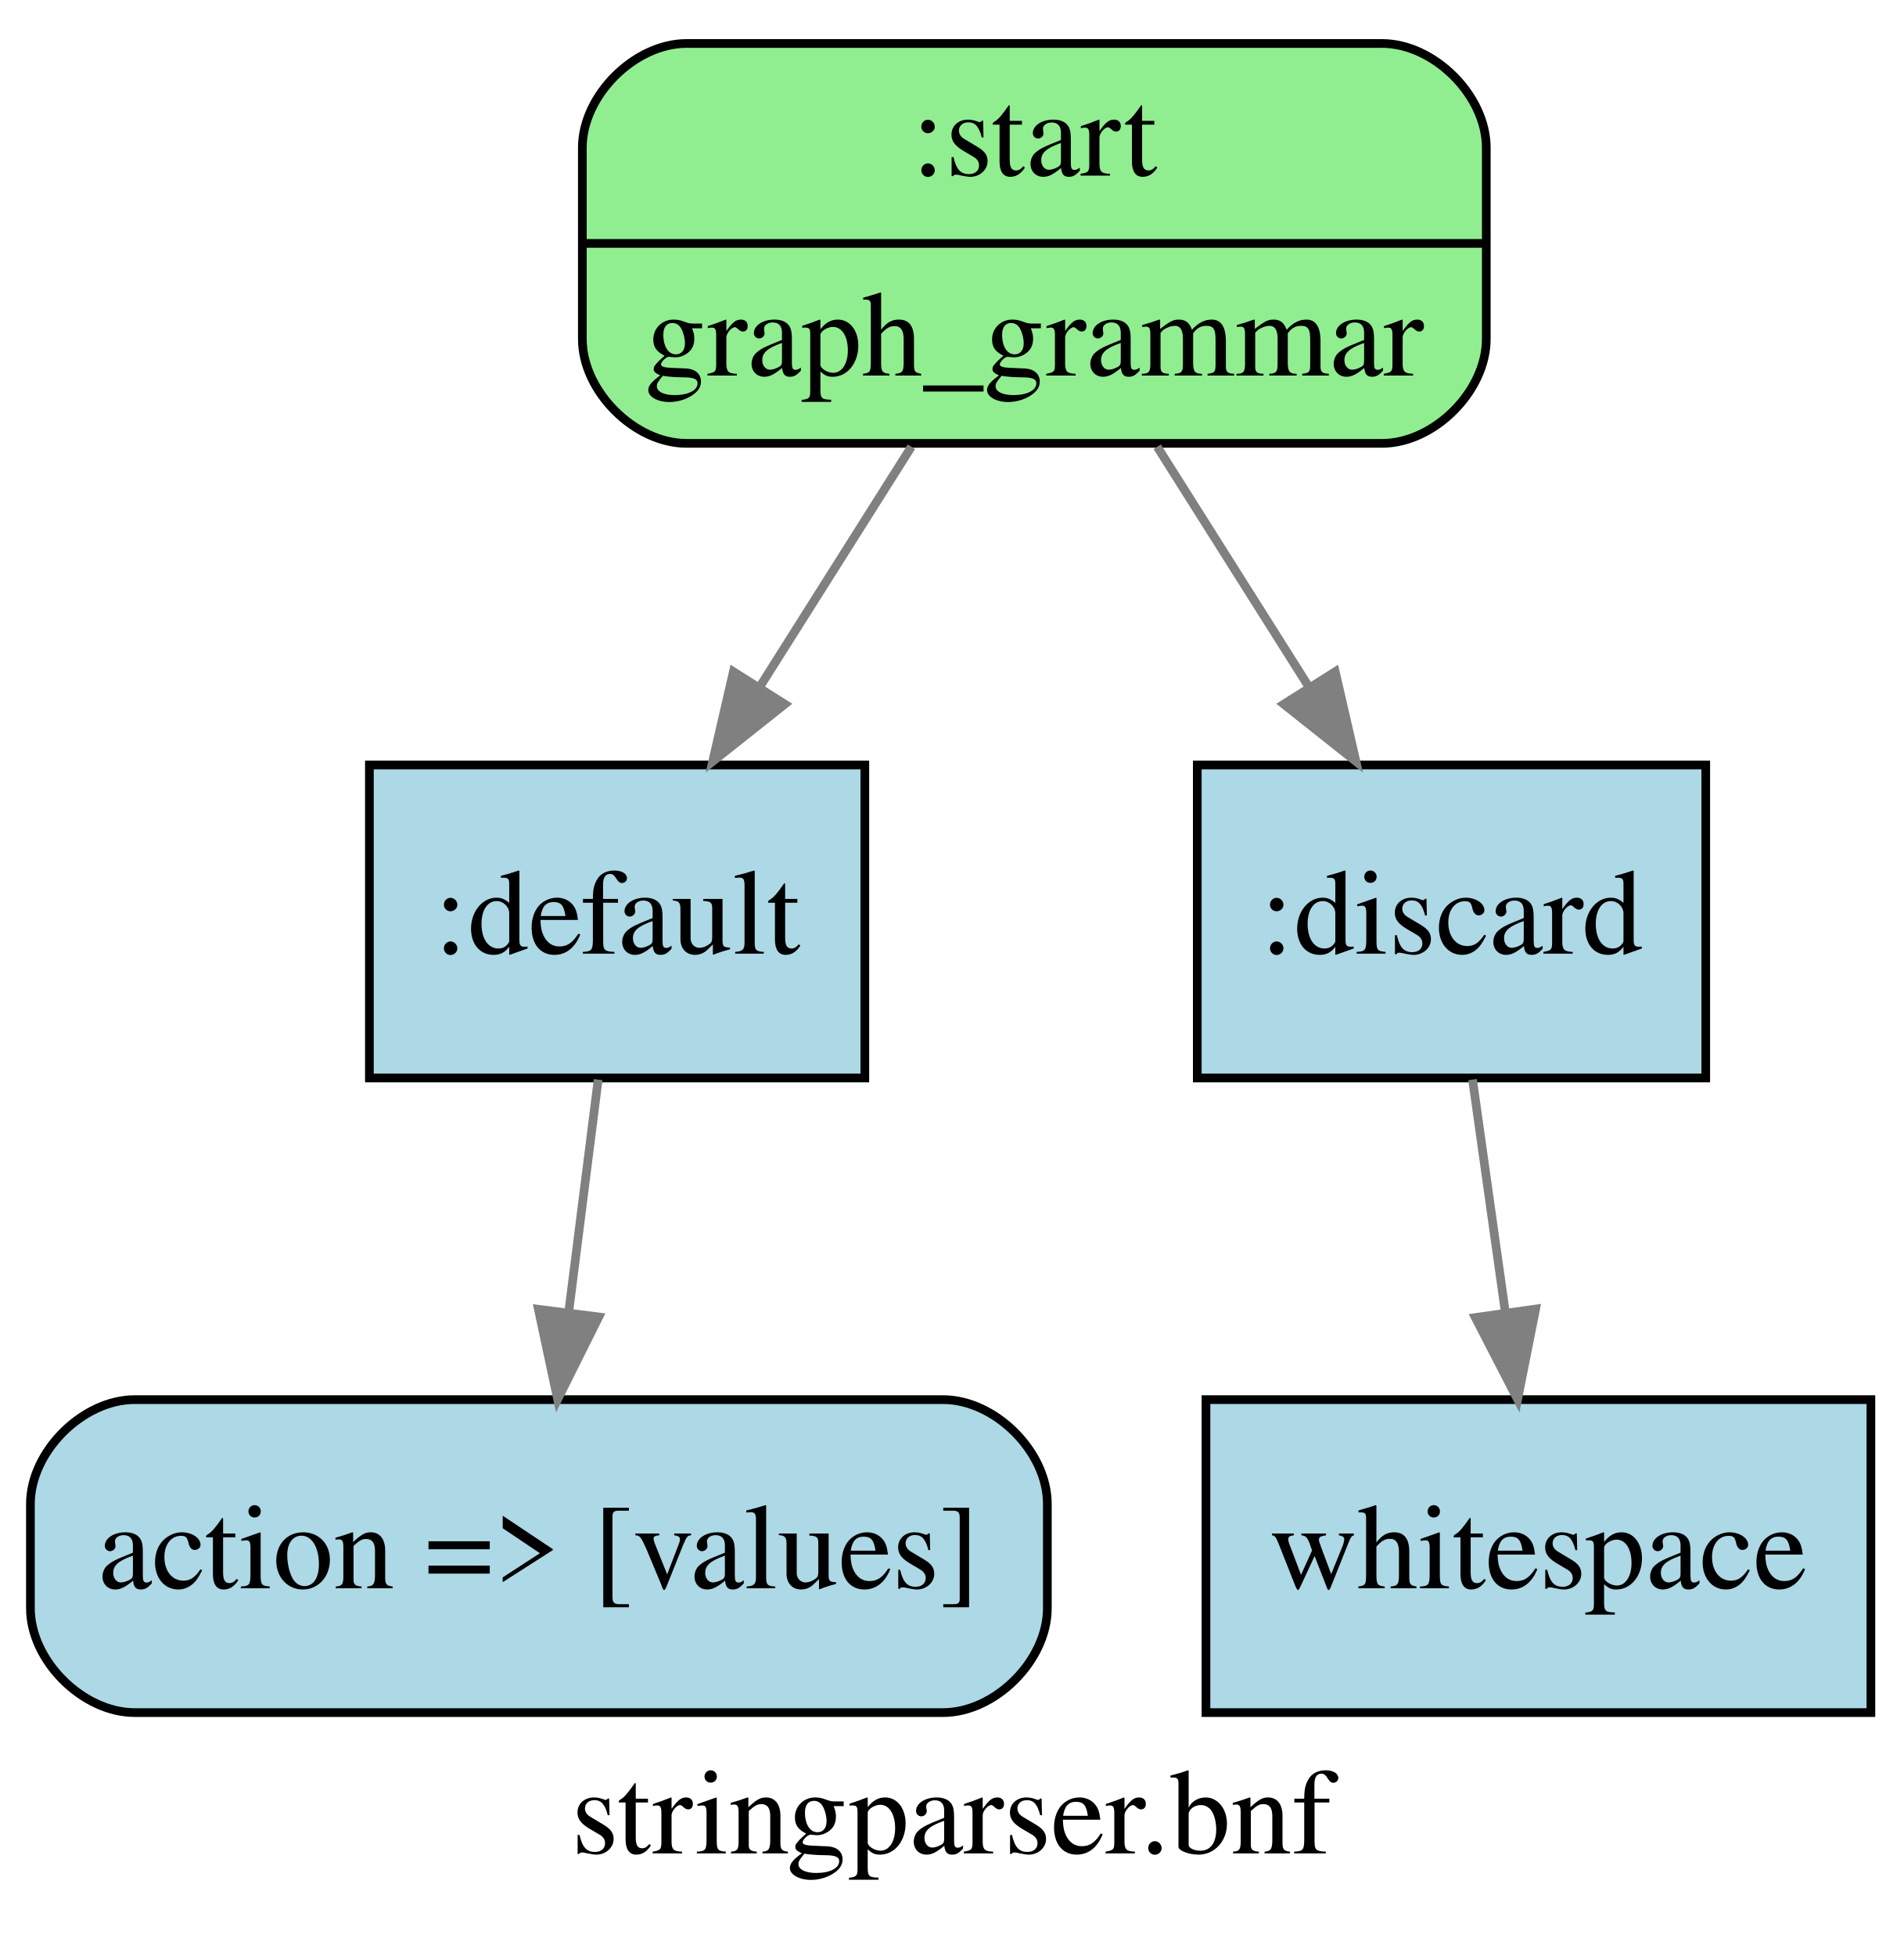
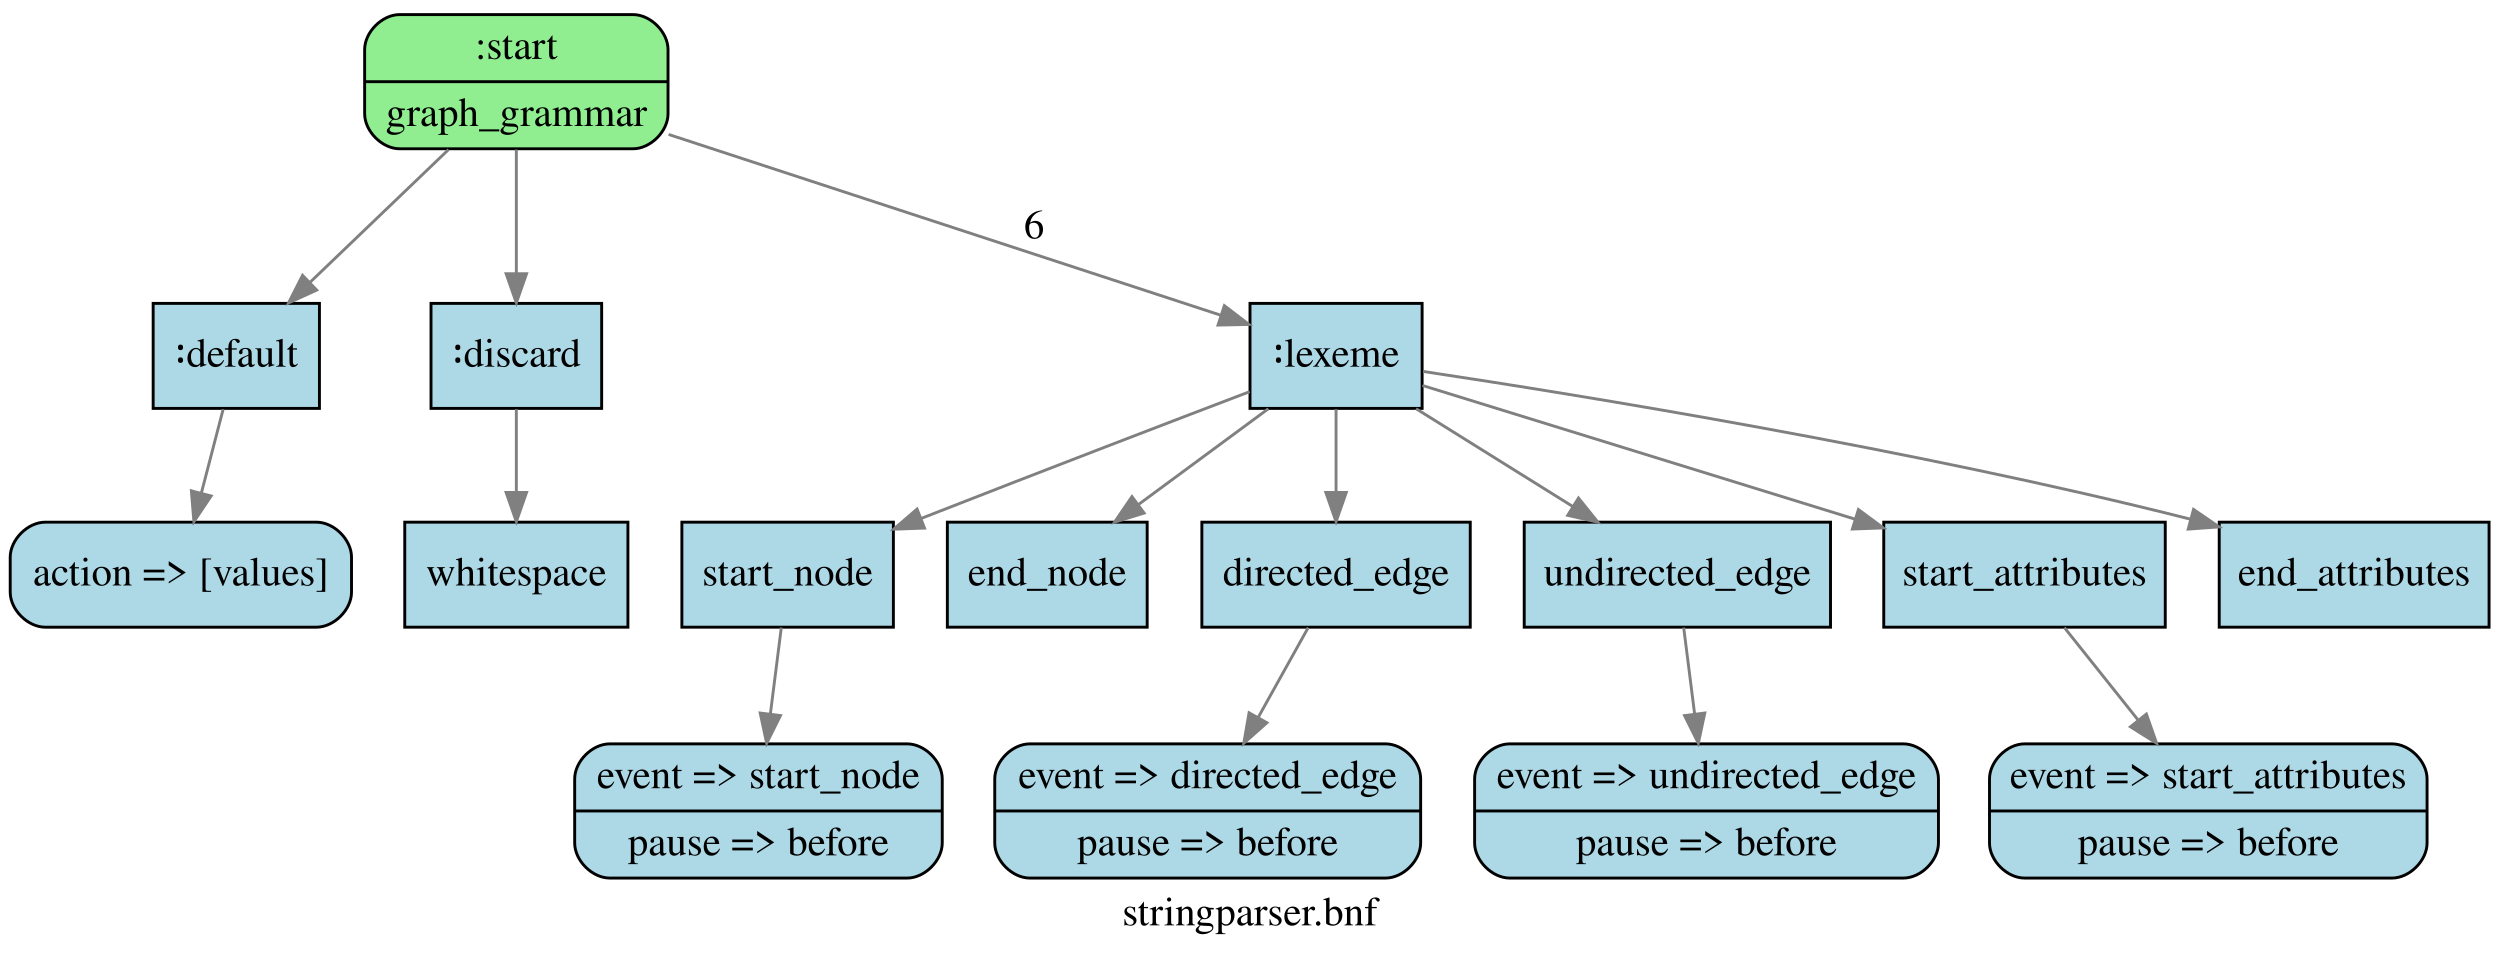
- <svg xmlns="http://www.w3.org/2000/svg" width="219pt" height="225pt" viewBox="0.00 0.00 219.00 225.00">
-   <g id="graph0" class="graph" transform="scale(1 1) rotate(0) translate(4 221)">
-     <polygon fill="white" stroke="white" points="-4,5 -4,-221 216,-221 216,5 -4,5" />
-     <text text-anchor="middle" x="105.5" y="-7.8" font-family="Times,serif" font-size="14.00">stringparser.bnf</text>
+ <svg xmlns="http://www.w3.org/2000/svg" width="857pt" height="329pt" viewBox="0.00 0.00 857.00 329.00">
+   <g id="graph0" class="graph" transform="scale(1 1) rotate(0) translate(4 325)">
+     <polygon fill="white" stroke="white" points="-4,5 -4,-325 854,-325 854,5 -4,5" />
+     <text text-anchor="middle" x="424.5" y="-7.8" font-family="Times,serif" font-size="14.00">stringparser.bnf</text>
    <g id="node1" class="node">
-       <path fill="lightgreen" stroke="black" d="M75,-170C75,-170 155,-170 155,-170 161,-170 167,-176 167,-182 167,-182 167,-204 167,-204 167,-210 161,-216 155,-216 155,-216 75,-216 75,-216 69,-216 63,-210 63,-204 63,-204 63,-182 63,-182 63,-176 69,-170 75,-170" />
-       <text text-anchor="middle" x="115" y="-200.8" font-family="Times,serif" font-size="14.00">:start</text>
-       <polyline fill="none" stroke="black" points="63,-193 167,-193 " />
-       <text text-anchor="middle" x="115" y="-177.8" font-family="Times,serif" font-size="14.00">graph_grammar</text>
+       <path fill="lightgreen" stroke="black" d="M133,-274C133,-274 213,-274 213,-274 219,-274 225,-280 225,-286 225,-286 225,-308 225,-308 225,-314 219,-320 213,-320 213,-320 133,-320 133,-320 127,-320 121,-314 121,-308 121,-308 121,-286 121,-286 121,-280 127,-274 133,-274" />
+       <text text-anchor="middle" x="173" y="-304.8" font-family="Times,serif" font-size="14.00">:start</text>
+       <polyline fill="none" stroke="black" points="121,-297 225,-297 " />
+       <text text-anchor="middle" x="173" y="-281.8" font-family="Times,serif" font-size="14.00">graph_grammar</text>
    </g>
    <g id="node2" class="node">
-       <polygon fill="lightblue" stroke="black" points="95.5,-133 38.5,-133 38.5,-97 95.5,-97 95.5,-133" />
-       <text text-anchor="middle" x="67" y="-111.3" font-family="Times,serif" font-size="14.00">:default</text>
+       <polygon fill="lightblue" stroke="black" points="105.5,-221 48.5,-221 48.5,-185 105.5,-185 105.5,-221" />
+       <text text-anchor="middle" x="77" y="-199.3" font-family="Times,serif" font-size="14.00">꞉default</text>
    </g>
    <g id="edge1" class="edge">
-       <path fill="none" stroke="grey" d="M100.858,-169.609C95.383,-160.939 89.079,-150.958 83.406,-141.976" />
-       <polygon fill="grey" stroke="grey" points="86.296,-139.998 77.997,-133.412 80.378,-143.736 86.296,-139.998" />
+       <path fill="none" stroke="grey" d="M149.761,-273.729C135.396,-259.963 116.956,-242.291 102.234,-228.183" />
+       <polygon fill="grey" stroke="grey" points="104.558,-225.562 94.916,-221.17 99.714,-230.616 104.558,-225.562" />
    </g>
    <g id="node4" class="node">
-       <polygon fill="lightblue" stroke="black" points="192.25,-133 133.75,-133 133.75,-97 192.25,-97 192.25,-133" />
-       <text text-anchor="middle" x="163" y="-111.3" font-family="Times,serif" font-size="14.00">:discard</text>
+       <polygon fill="lightblue" stroke="black" points="202.25,-221 143.75,-221 143.75,-185 202.25,-185 202.25,-221" />
+       <text text-anchor="middle" x="173" y="-199.3" font-family="Times,serif" font-size="14.00">꞉discard</text>
    </g>
    <g id="edge3" class="edge">
-       <path fill="none" stroke="grey" d="M129.142,-169.609C134.617,-160.939 140.922,-150.958 146.594,-141.976" />
-       <polygon fill="grey" stroke="grey" points="149.622,-143.736 152.003,-133.412 143.704,-139.998 149.622,-143.736" />
+       <path fill="none" stroke="grey" d="M173,-273.729C173,-260.973 173,-244.864 173,-231.344" />
+       <polygon fill="grey" stroke="grey" points="176.5,-231.17 173,-221.17 169.5,-231.17 176.5,-231.17" />
+     </g>
+     <g id="node6" class="node">
+       <polygon fill="lightblue" stroke="black" points="483.5,-221 424.5,-221 424.5,-185 483.5,-185 483.5,-221" />
+       <text text-anchor="middle" x="454" y="-199.3" font-family="Times,serif" font-size="14.00">꞉lexeme</text>
+     </g>
+     <g id="edge15" class="edge">
+       <path fill="none" stroke="grey" d="M225.195,-278.911C279.987,-260.972 364.91,-233.168 414.423,-216.958" />
+       <polygon fill="grey" stroke="grey" points="415.716,-220.217 424.131,-213.779 413.538,-213.565 415.716,-220.217" />
+       <text text-anchor="middle" x="350.5" y="-243.3" font-family="Times,serif" font-size="14.00">6</text>
    </g>
    <g id="node3" class="node">
-       <path fill="lightblue" stroke="black" d="M11.5,-24C11.5,-24 104.5,-24 104.5,-24 110.5,-24 116.5,-30 116.5,-36 116.5,-36 116.5,-48 116.5,-48 116.5,-54 110.5,-60 104.5,-60 104.5,-60 11.5,-60 11.5,-60 5.5,-60 -0.5,-54 -0.5,-48 -0.5,-48 -0.5,-36 -0.5,-36 -0.5,-30 5.5,-24 11.5,-24" />
-       <text text-anchor="middle" x="58" y="-38.3" font-family="Times,serif" font-size="14.00">action =&gt; [values]</text>
+       <path fill="lightblue" stroke="black" d="M11.5,-110C11.5,-110 104.5,-110 104.5,-110 110.5,-110 116.5,-116 116.5,-122 116.5,-122 116.5,-134 116.5,-134 116.5,-140 110.5,-146 104.5,-146 104.5,-146 11.5,-146 11.5,-146 5.5,-146 -0.5,-140 -0.5,-134 -0.5,-134 -0.5,-122 -0.5,-122 -0.5,-116 5.5,-110 11.5,-110" />
+       <text text-anchor="middle" x="58" y="-124.3" font-family="Times,serif" font-size="14.00">action =&gt; [values]</text>
    </g>
    <g id="edge2" class="edge">
-       <path fill="none" stroke="grey" d="M64.821,-96.813C63.804,-88.79 62.569,-79.047 61.431,-70.069" />
-       <polygon fill="grey" stroke="grey" points="64.888,-69.509 60.159,-60.029 57.944,-70.39 64.888,-69.509" />
+       <path fill="none" stroke="grey" d="M72.497,-184.7C70.273,-176.154 67.538,-165.645 65.045,-156.067" />
+       <polygon fill="grey" stroke="grey" points="68.376,-154.972 62.47,-146.176 61.602,-156.735 68.376,-154.972" />
    </g>
    <g id="node5" class="node">
-       <polygon fill="lightblue" stroke="black" points="211.25,-60 134.75,-60 134.75,-24 211.25,-24 211.25,-60" />
-       <text text-anchor="middle" x="173" y="-38.3" font-family="Times,serif" font-size="14.00">whitespace</text>
+       <polygon fill="lightblue" stroke="black" points="211.25,-146 134.75,-146 134.75,-110 211.25,-110 211.25,-146" />
+       <text text-anchor="middle" x="173" y="-124.3" font-family="Times,serif" font-size="14.00">whitespace</text>
    </g>
    <g id="edge4" class="edge">
-       <path fill="none" stroke="grey" d="M165.421,-96.813C166.551,-88.79 167.923,-79.047 169.187,-70.069" />
-       <polygon fill="grey" stroke="grey" points="172.673,-70.419 170.602,-60.029 165.741,-69.443 172.673,-70.419" />
+       <path fill="none" stroke="grey" d="M173,-184.7C173,-176.245 173,-165.869 173,-156.373" />
+       <polygon fill="grey" stroke="grey" points="176.5,-156.176 173,-146.176 169.5,-156.176 176.5,-156.176" />
+     </g>
+     <g id="node7" class="node">
+       <polygon fill="lightblue" stroke="black" points="302.25,-146 229.75,-146 229.75,-110 302.25,-110 302.25,-146" />
+       <text text-anchor="middle" x="266" y="-124.3" font-family="Times,serif" font-size="14.00">start_node</text>
+     </g>
+     <g id="edge5" class="edge">
+       <path fill="none" stroke="grey" d="M424.377,-190.738C397.349,-180.434 356.069,-164.625 311.817,-147.3" />
+       <polygon fill="grey" stroke="grey" points="312.92,-143.973 302.333,-143.581 310.365,-150.49 312.92,-143.973" />
+     </g>
+     <g id="node9" class="node">
+       <polygon fill="lightblue" stroke="black" points="389.25,-146 320.75,-146 320.75,-110 389.25,-110 389.25,-146" />
+       <text text-anchor="middle" x="355" y="-124.3" font-family="Times,serif" font-size="14.00">end_node</text>
+     </g>
+     <g id="edge7" class="edge">
+       <path fill="none" stroke="grey" d="M430.789,-184.885C417.507,-175.091 400.669,-162.675 386.239,-152.035" />
+       <polygon fill="grey" stroke="grey" points="388.191,-149.126 378.066,-146.008 384.037,-154.76 388.191,-149.126" />
+     </g>
+     <g id="node10" class="node">
+       <polygon fill="lightblue" stroke="black" points="500,-146 408,-146 408,-110 500,-110 500,-146" />
+       <text text-anchor="middle" x="454" y="-124.3" font-family="Times,serif" font-size="14.00">directed_edge</text>
+     </g>
+     <g id="edge8" class="edge">
+       <path fill="none" stroke="grey" d="M454,-184.7C454,-176.245 454,-165.869 454,-156.373" />
+       <polygon fill="grey" stroke="grey" points="457.5,-156.176 454,-146.176 450.5,-156.176 457.5,-156.176" />
+     </g>
+     <g id="node12" class="node">
+       <polygon fill="lightblue" stroke="black" points="623.5,-146 518.5,-146 518.5,-110 623.5,-110 623.5,-146" />
+       <text text-anchor="middle" x="571" y="-124.3" font-family="Times,serif" font-size="14.00">undirected_edge</text>
+     </g>
+     <g id="edge10" class="edge">
+       <path fill="none" stroke="grey" d="M481.431,-184.885C497.421,-174.908 517.773,-162.21 535.035,-151.44" />
+       <polygon fill="grey" stroke="grey" points="537.109,-154.271 543.741,-146.008 533.404,-148.332 537.109,-154.271" />
+     </g>
+     <g id="node14" class="node">
+       <polygon fill="lightblue" stroke="black" points="738.25,-146 641.75,-146 641.75,-110 738.25,-110 738.25,-146" />
+       <text text-anchor="middle" x="690" y="-124.3" font-family="Times,serif" font-size="14.00">start_attributes</text>
+     </g>
+     <g id="edge12" class="edge">
+       <path fill="none" stroke="grey" d="M483.609,-192.863C518.936,-181.96 579.784,-163.169 632,-147 632.098,-146.97 632.195,-146.94 632.293,-146.909" />
+       <polygon fill="grey" stroke="grey" points="633.065,-150.334 641.581,-144.032 630.993,-143.648 633.065,-150.334" />
+     </g>
+     <g id="node16" class="node">
+       <polygon fill="lightblue" stroke="black" points="849.25,-146 756.75,-146 756.75,-110 849.25,-110 849.25,-146" />
+       <text text-anchor="middle" x="803" y="-124.3" font-family="Times,serif" font-size="14.00">end_attributes</text>
+     </g>
+     <g id="edge14" class="edge">
+       <path fill="none" stroke="grey" d="M483.796,-197.673C537.059,-189.658 651.929,-171.101 747,-147 747.099,-146.975 747.198,-146.95 747.297,-146.924" />
+       <polygon fill="grey" stroke="grey" points="747.945,-150.375 756.682,-144.382 746.115,-143.619 747.945,-150.375" />
+     </g>
+     <g id="node8" class="node">
+       <path fill="lightblue" stroke="black" d="M205,-24C205,-24 307,-24 307,-24 313,-24 319,-30 319,-36 319,-36 319,-58 319,-58 319,-64 313,-70 307,-70 307,-70 205,-70 205,-70 199,-70 193,-64 193,-58 193,-58 193,-36 193,-36 193,-30 199,-24 205,-24" />
+       <text text-anchor="middle" x="256" y="-54.8" font-family="Times,serif" font-size="14.00">event =&gt; start_node</text>
+       <polyline fill="none" stroke="black" points="193,-47 319,-47 " />
+       <text text-anchor="middle" x="256" y="-31.8" font-family="Times,serif" font-size="14.00">pause =&gt; before</text>
+     </g>
+     <g id="edge6" class="edge">
+       <path fill="none" stroke="grey" d="M263.83,-109.858C262.739,-101.236 261.379,-90.495 260.101,-80.394" />
+       <polygon fill="grey" stroke="grey" points="263.54,-79.697 258.812,-70.216 256.596,-80.576 263.54,-79.697" />
+     </g>
+     <g id="node11" class="node">
+       <path fill="lightblue" stroke="black" d="M349,-24C349,-24 471,-24 471,-24 477,-24 483,-30 483,-36 483,-36 483,-58 483,-58 483,-64 477,-70 471,-70 471,-70 349,-70 349,-70 343,-70 337,-64 337,-58 337,-58 337,-36 337,-36 337,-30 343,-24 349,-24" />
+       <text text-anchor="middle" x="410" y="-54.8" font-family="Times,serif" font-size="14.00">event =&gt; directed_edge</text>
+       <polyline fill="none" stroke="black" points="337,-47 483,-47 " />
+       <text text-anchor="middle" x="410" y="-31.8" font-family="Times,serif" font-size="14.00">pause =&gt; before</text>
+     </g>
+     <g id="edge9" class="edge">
+       <path fill="none" stroke="grey" d="M444.453,-109.858C439.448,-100.873 433.162,-89.586 427.334,-79.122" />
+       <polygon fill="grey" stroke="grey" points="430.297,-77.249 422.374,-70.216 424.182,-80.656 430.297,-77.249" />
+     </g>
+     <g id="node13" class="node">
+       <path fill="lightblue" stroke="black" d="M513.5,-24C513.5,-24 648.5,-24 648.5,-24 654.5,-24 660.5,-30 660.5,-36 660.5,-36 660.5,-58 660.5,-58 660.5,-64 654.5,-70 648.5,-70 648.5,-70 513.5,-70 513.5,-70 507.5,-70 501.5,-64 501.5,-58 501.5,-58 501.5,-36 501.5,-36 501.5,-30 507.5,-24 513.5,-24" />
+       <text text-anchor="middle" x="581" y="-54.8" font-family="Times,serif" font-size="14.00">event =&gt; undirected_edge</text>
+       <polyline fill="none" stroke="black" points="501.5,-47 660.5,-47 " />
+       <text text-anchor="middle" x="581" y="-31.8" font-family="Times,serif" font-size="14.00">pause =&gt; before</text>
+     </g>
+     <g id="edge11" class="edge">
+       <path fill="none" stroke="grey" d="M573.17,-109.858C574.261,-101.236 575.621,-90.495 576.899,-80.394" />
+       <polygon fill="grey" stroke="grey" points="580.404,-80.576 578.188,-70.216 573.46,-79.697 580.404,-80.576" />
+     </g>
+     <g id="node15" class="node">
+       <path fill="lightblue" stroke="black" d="M690,-24C690,-24 816,-24 816,-24 822,-24 828,-30 828,-36 828,-36 828,-58 828,-58 828,-64 822,-70 816,-70 816,-70 690,-70 690,-70 684,-70 678,-64 678,-58 678,-58 678,-36 678,-36 678,-30 684,-24 690,-24" />
+       <text text-anchor="middle" x="753" y="-54.8" font-family="Times,serif" font-size="14.00">event =&gt; start_attributes</text>
+       <polyline fill="none" stroke="black" points="678,-47 828,-47 " />
+       <text text-anchor="middle" x="753" y="-31.8" font-family="Times,serif" font-size="14.00">pause =&gt; before</text>
+     </g>
+     <g id="edge13" class="edge">
+       <path fill="none" stroke="grey" d="M703.67,-109.858C711.053,-100.601 720.383,-88.9 728.938,-78.173" />
+       <polygon fill="grey" stroke="grey" points="731.785,-80.217 735.283,-70.216 726.312,-75.852 731.785,-80.217" />
    </g>
  </g>
</svg>
